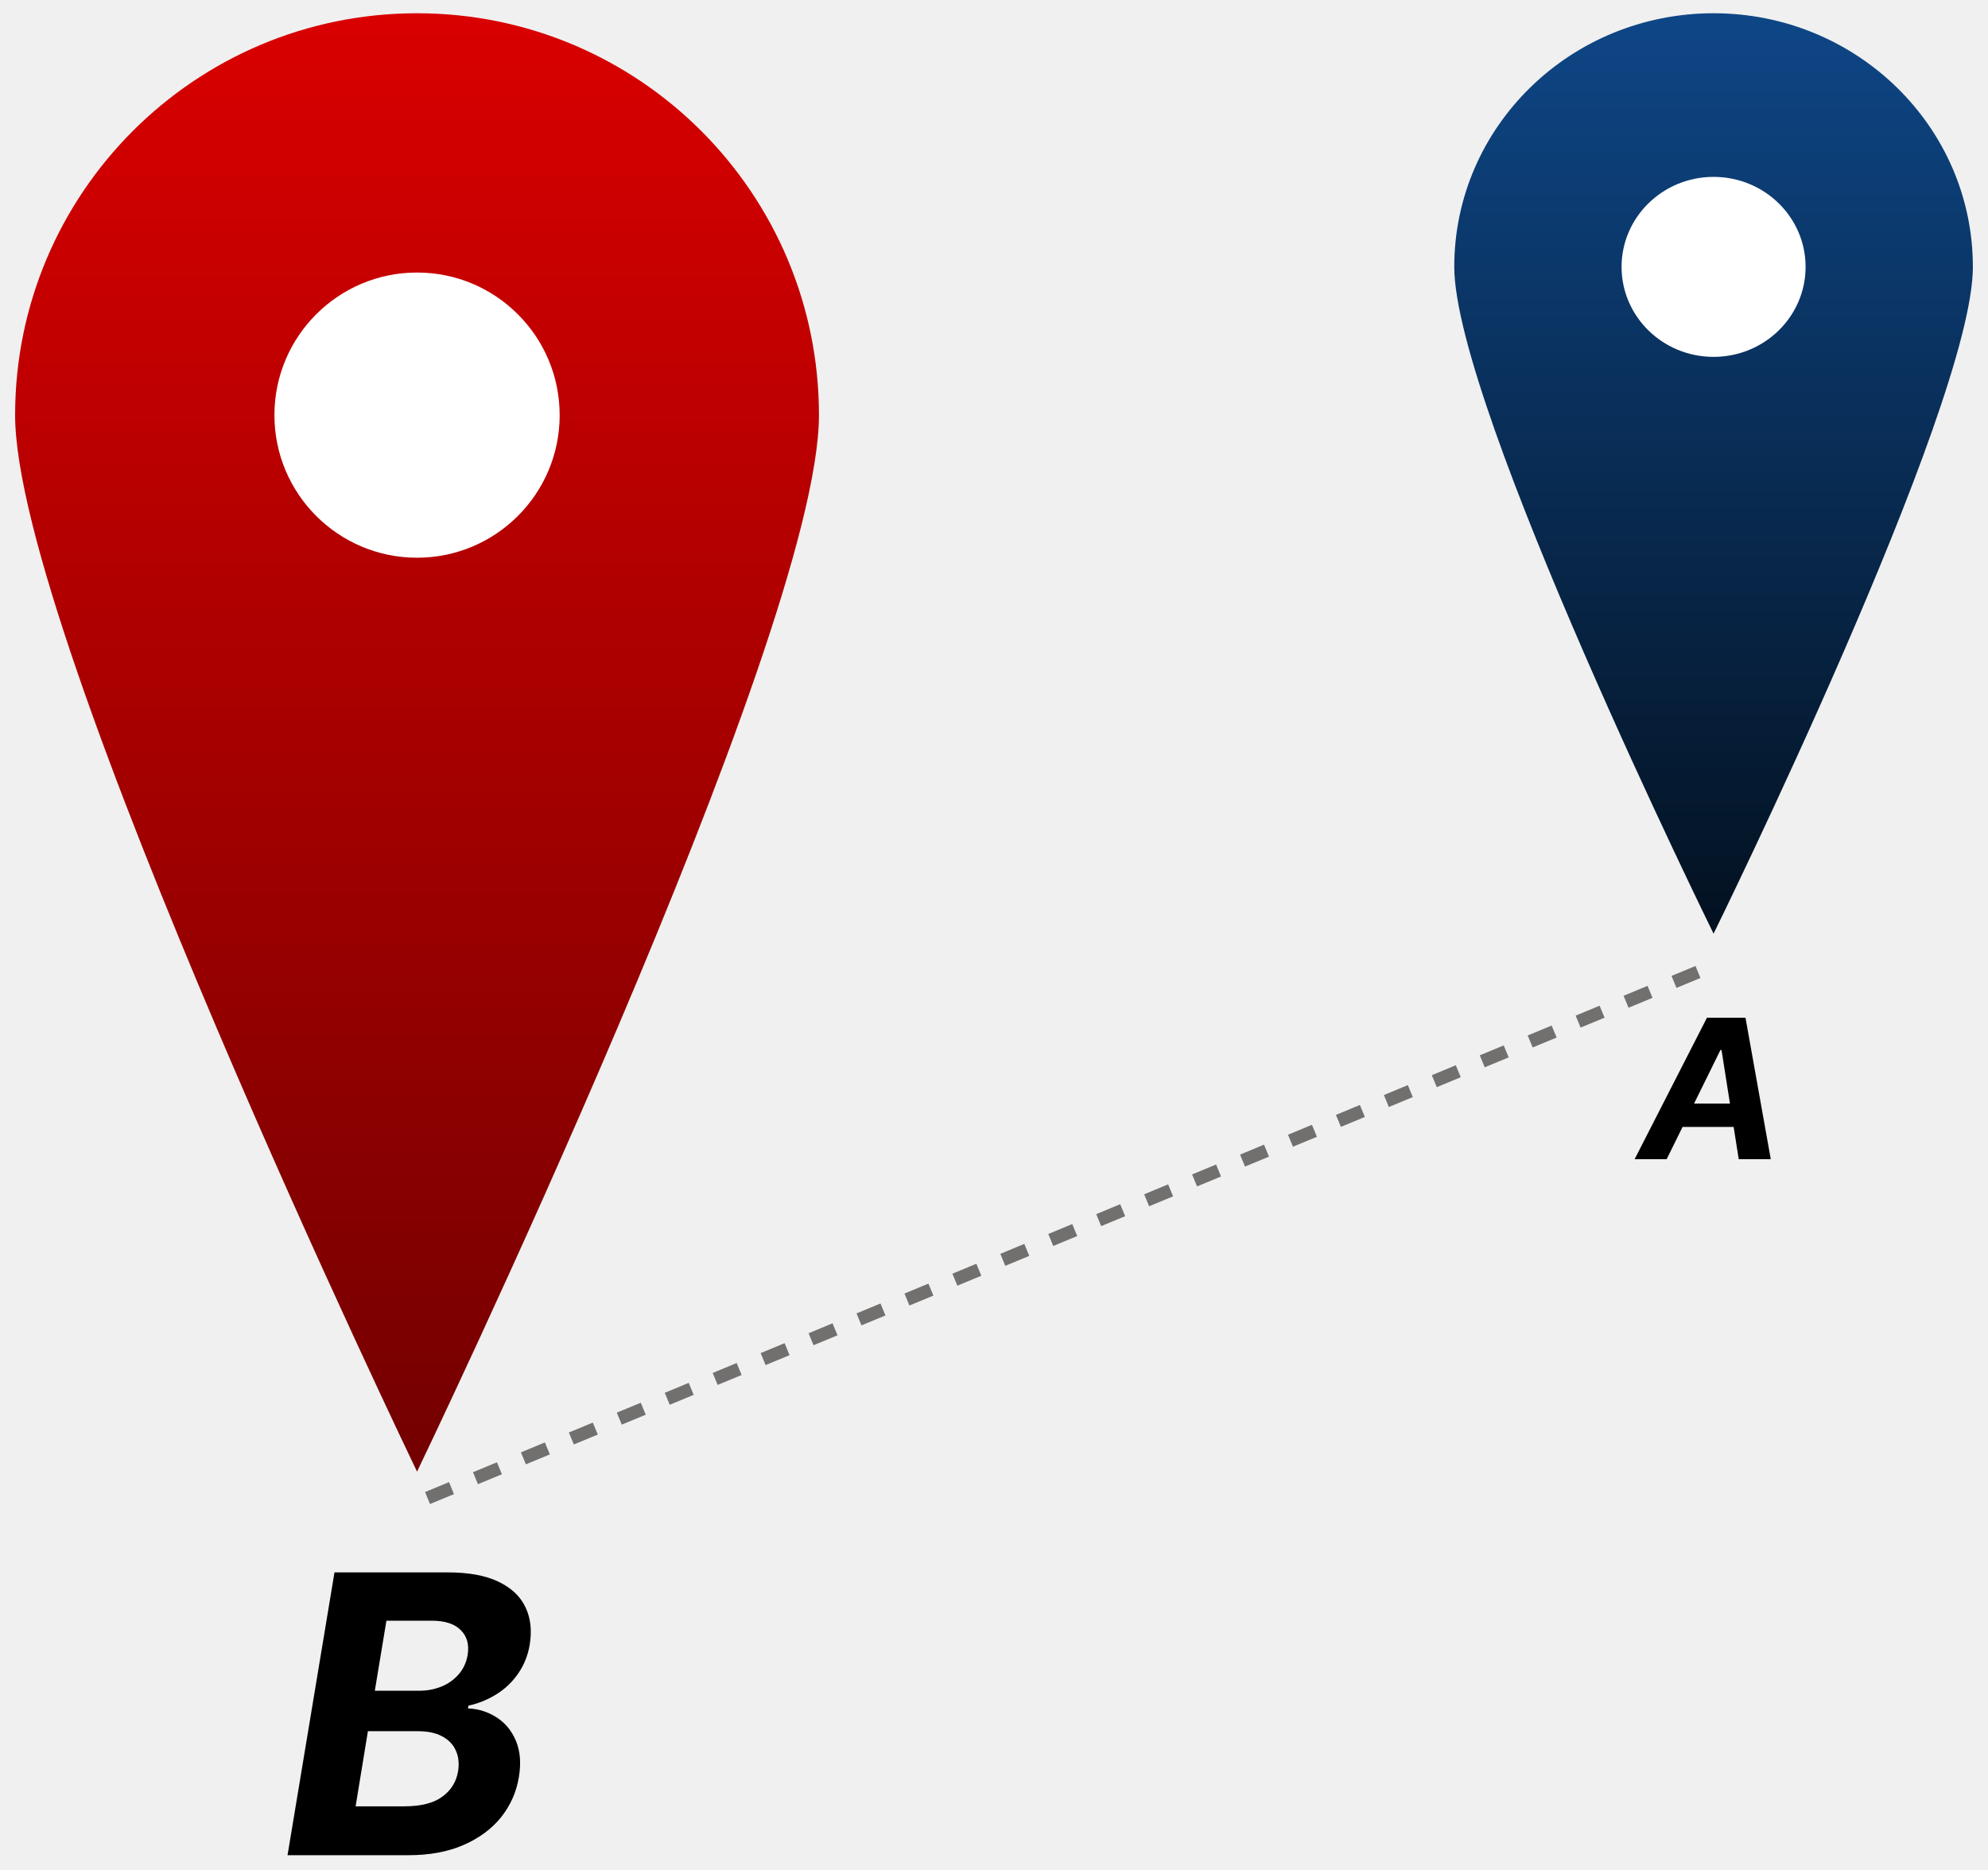
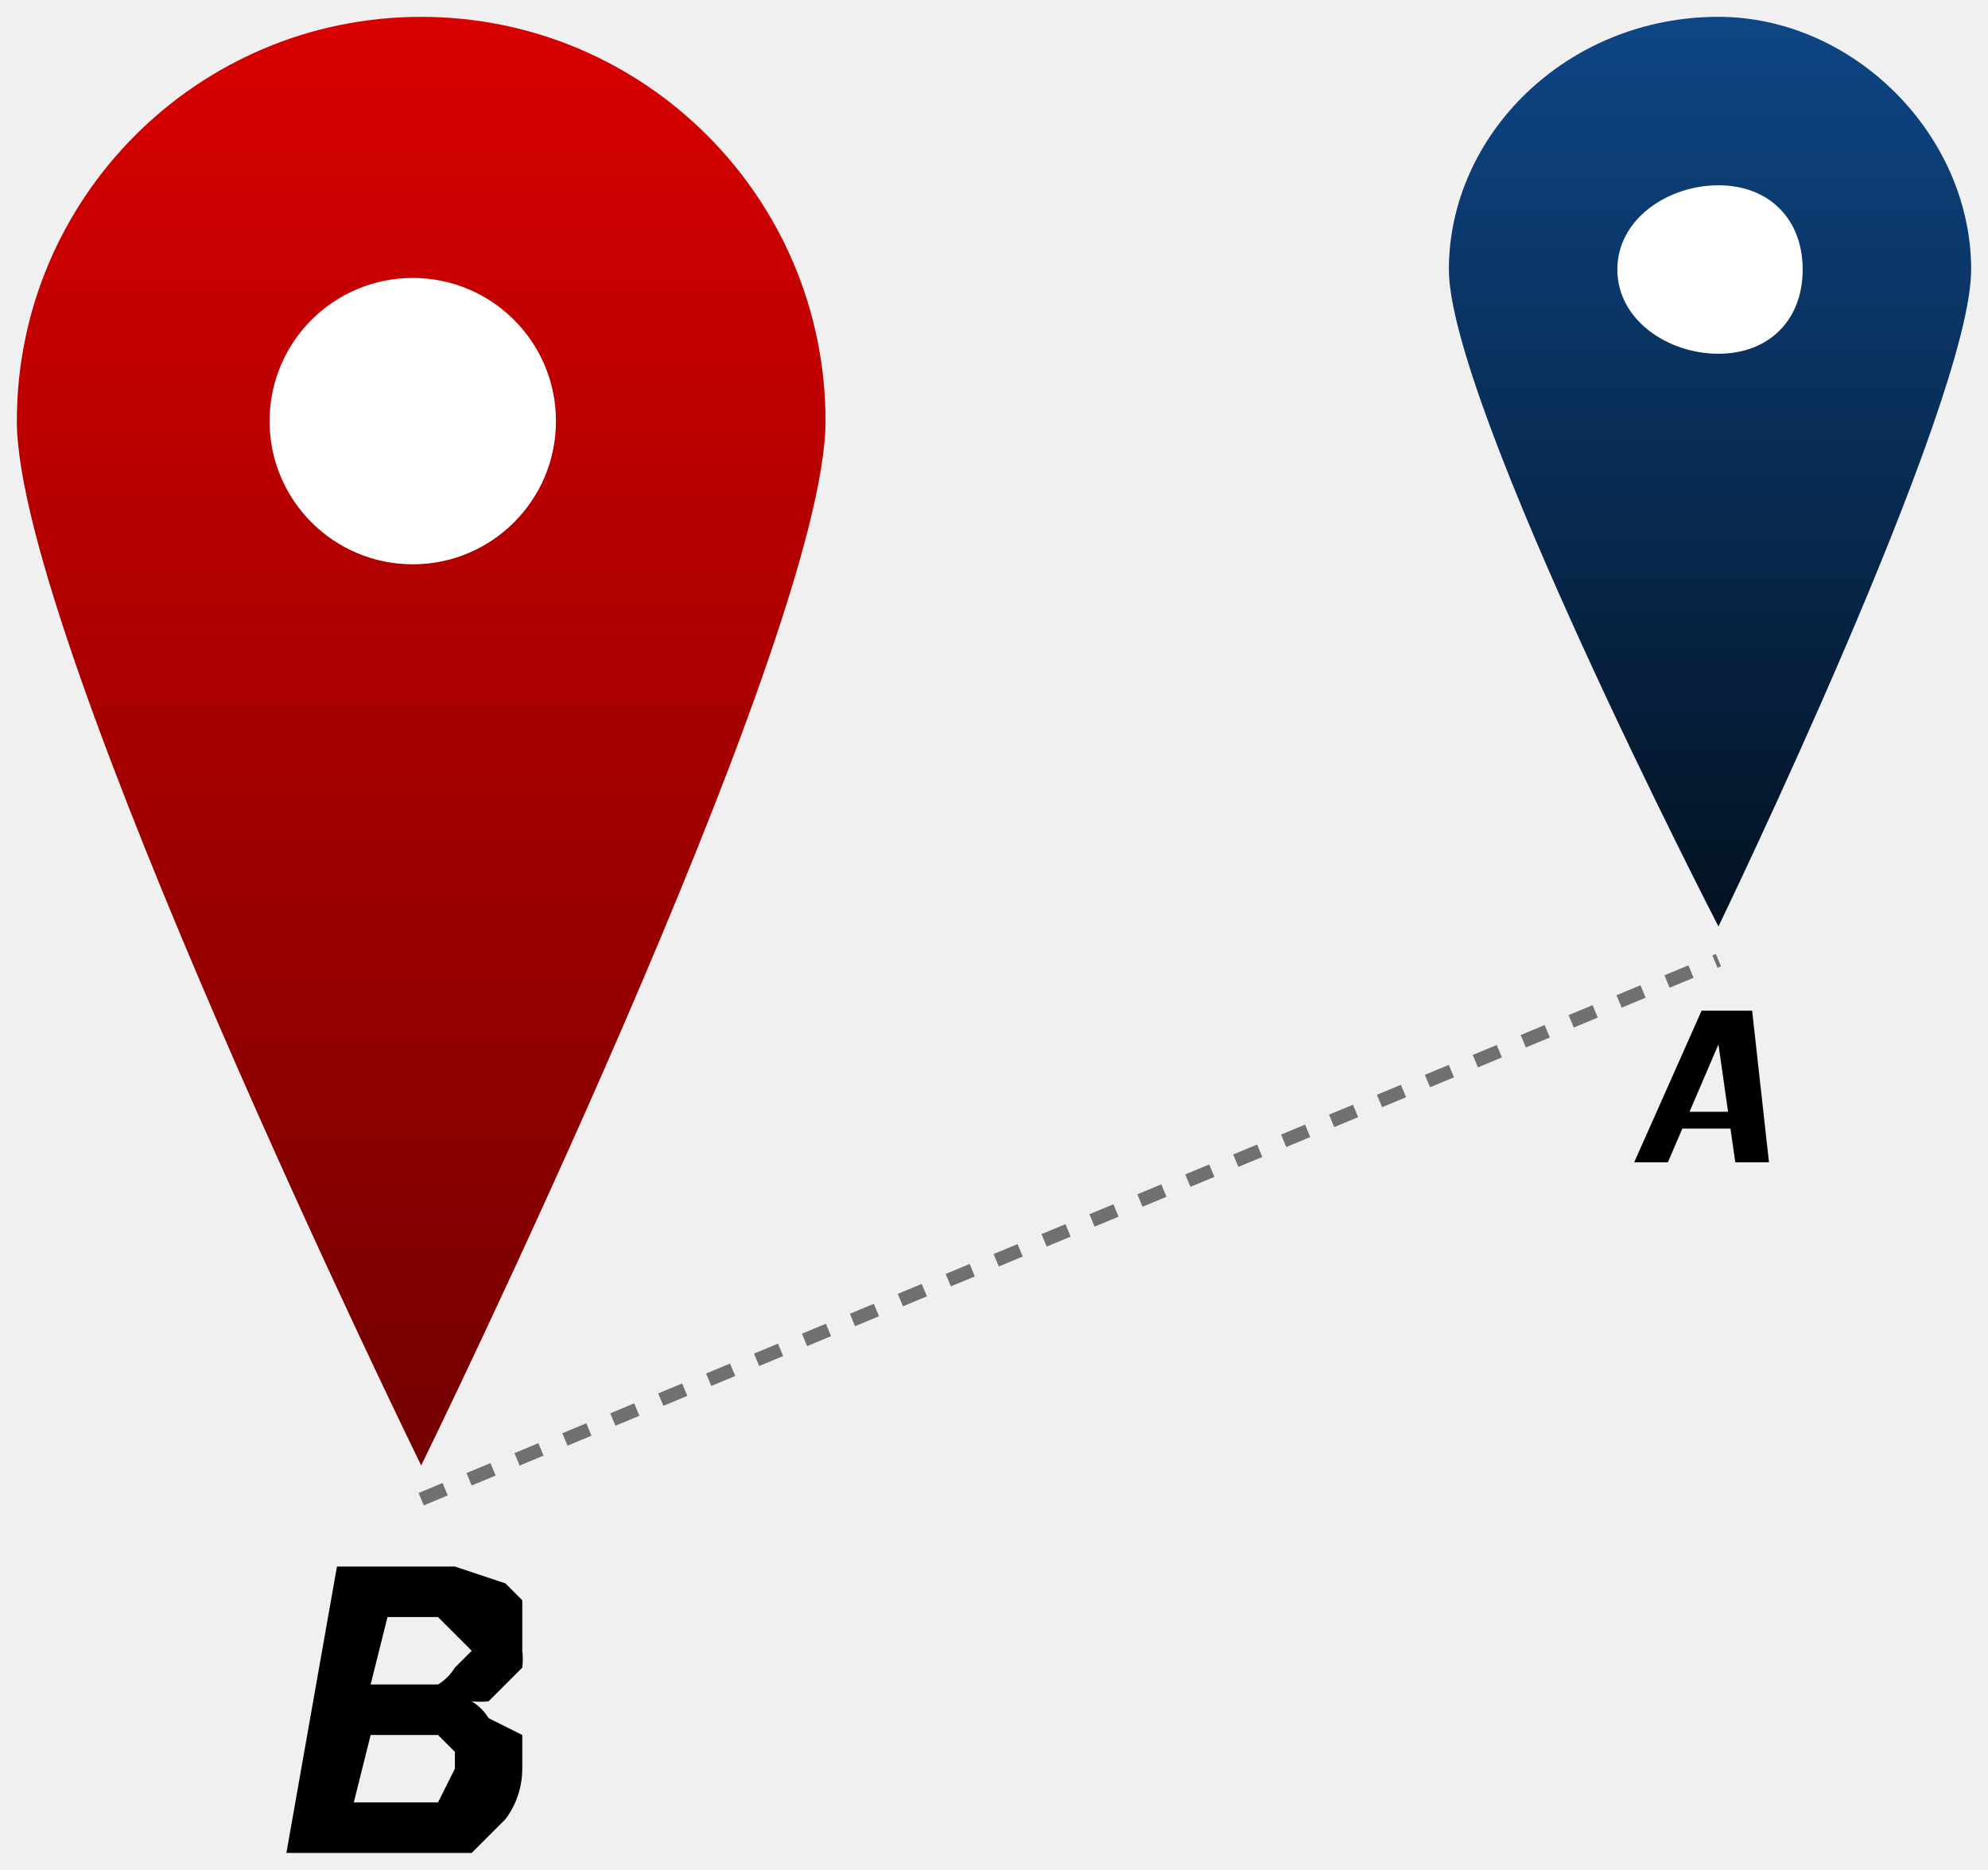
<svg xmlns="http://www.w3.org/2000/svg" width="118" height="111" fill="none">
-   <path d="M48.61 24.644c0 13.176-23.856 62.72-23.856 62.72S.897 37.82.897 24.645C.897 11.47 11.578.787 24.754.787S48.61 11.468 48.61 24.644Z" fill="url(#a)" />
-   <path d="M33.22 24.644a8.465 8.465 0 1 1-16.931 0 8.465 8.465 0 0 1 16.93 0Z" fill="#fff" />
-   <path d="M117.103 15.844c0 8.315-15.392 39.583-15.392 39.583S86.32 24.16 86.32 15.844C86.32 7.528 93.21.787 101.71.787c8.501 0 15.392 6.741 15.392 15.057Z" fill="url(#b)" />
-   <path d="M107.173 15.844c0 2.95-2.445 5.342-5.462 5.342-3.016 0-5.461-2.392-5.461-5.342 0-2.95 2.445-5.343 5.461-5.343 3.017 0 5.462 2.392 5.462 5.343Z" fill="#fff" />
-   <path stroke="#726F6F" stroke-width=".77" stroke-dasharray="1.54 1.54" d="m25.376 88.933 76.188-31.553" />
-   <path d="m17.067 110.136 2.787-16.79h6.723c1.235 0 2.235.183 3 .549.771.366 1.31.874 1.616 1.525.306.645.388 1.388.246 2.23a4.166 4.166 0 0 1-.697 1.722c-.344.492-.77.896-1.28 1.213a5.226 5.226 0 0 1-1.655.672l-.033.164a3.336 3.336 0 0 1 1.713.541c.509.328.889.793 1.14 1.394.252.601.309 1.315.172 2.14a5.106 5.106 0 0 1-1.057 2.386c-.558.694-1.301 1.243-2.23 1.648-.924.404-2.015.606-3.272.606h-7.173Zm4.041-2.902h2.895c.983 0 1.735-.191 2.254-.574.52-.382.831-.888.935-1.517.071-.464.024-.874-.14-1.229-.158-.356-.428-.634-.811-.837-.377-.202-.855-.303-1.435-.303h-2.968l-.73 4.46Zm1.14-6.862h2.632c.48 0 .926-.085 1.336-.254a2.678 2.678 0 0 0 1.025-.738c.273-.323.446-.703.517-1.14.098-.612-.039-1.101-.41-1.467-.366-.372-.94-.558-1.722-.558h-2.69l-.688 4.157ZM98.928 68.814h-1.902l4.292-8.395h2.288l1.5 8.395h-1.902l-1.021-6.477h-.065l-3.19 6.477Zm.435-3.3h4.493l-.238 1.386h-4.493l.238-1.386Z" fill="#000" />
+   <path d="M49 25c0 13-24 62-24 62S1 38 1 25a24 24 0 0 1 48 0Z" fill="url(#a)" />
+   <path d="M33 25a8 8 0 1 1-17 0 8 8 0 0 1 17 0Z" fill="#fff" />
+   <path d="M117 16c0 8-15 39-15 39S86 24 86 16s7-15 16-15c8 0 15 7 15 15Z" fill="url(#b)" />
+   <path d="M107 16c0 3-2 5-5 5s-6-2-6-5 3-5 6-5 5 2 5 5Z" fill="#fff" />
+   <path stroke="#726F6F" stroke-width=".8" stroke-dasharray="1.54 1.54" d="m25 89 77-32" />
+   <path d="m17 110 3-17h7l3 1 1 1v3a4 4 0 0 1 0 1l-2 2a5 5 0 0 1-1 0 3 3 0 0 1 1 1l2 1v2a5 5 0 0 1-1 3l-2 2H17Zm4-3h5l1-2v-1l-1-1h-4l-1 4Zm1-7h4a3 3 0 0 0 1-1l1-1-1-1-1-1h-3l-1 4Zm77-31h-2l4-9h3l1 9h-2l-1-7-3 7Zm0-3h5v1h-5v-1Z" fill="#000" />
  <defs>
-     <linearGradient id="a" x1="24.754" y1=".787" x2="24.754" y2="87.365" gradientUnits="userSpaceOnUse">
+     <linearGradient id="a" x1="24.8" y1=".8" x2="24.8" y2="87.4" gradientUnits="userSpaceOnUse">
      <stop stop-color="#D90000" />
      <stop offset="1" stop-color="#730000" />
    </linearGradient>
-     <linearGradient id="b" x1="101.711" y1=".787" x2="101.711" y2="55.427" gradientUnits="userSpaceOnUse">
+     <linearGradient id="b" x1="101.7" y1=".8" x2="101.7" y2="55.4" gradientUnits="userSpaceOnUse">
      <stop stop-color="#0E4686" />
      <stop offset="1" stop-color="#031120" />
    </linearGradient>
  </defs>
</svg>
